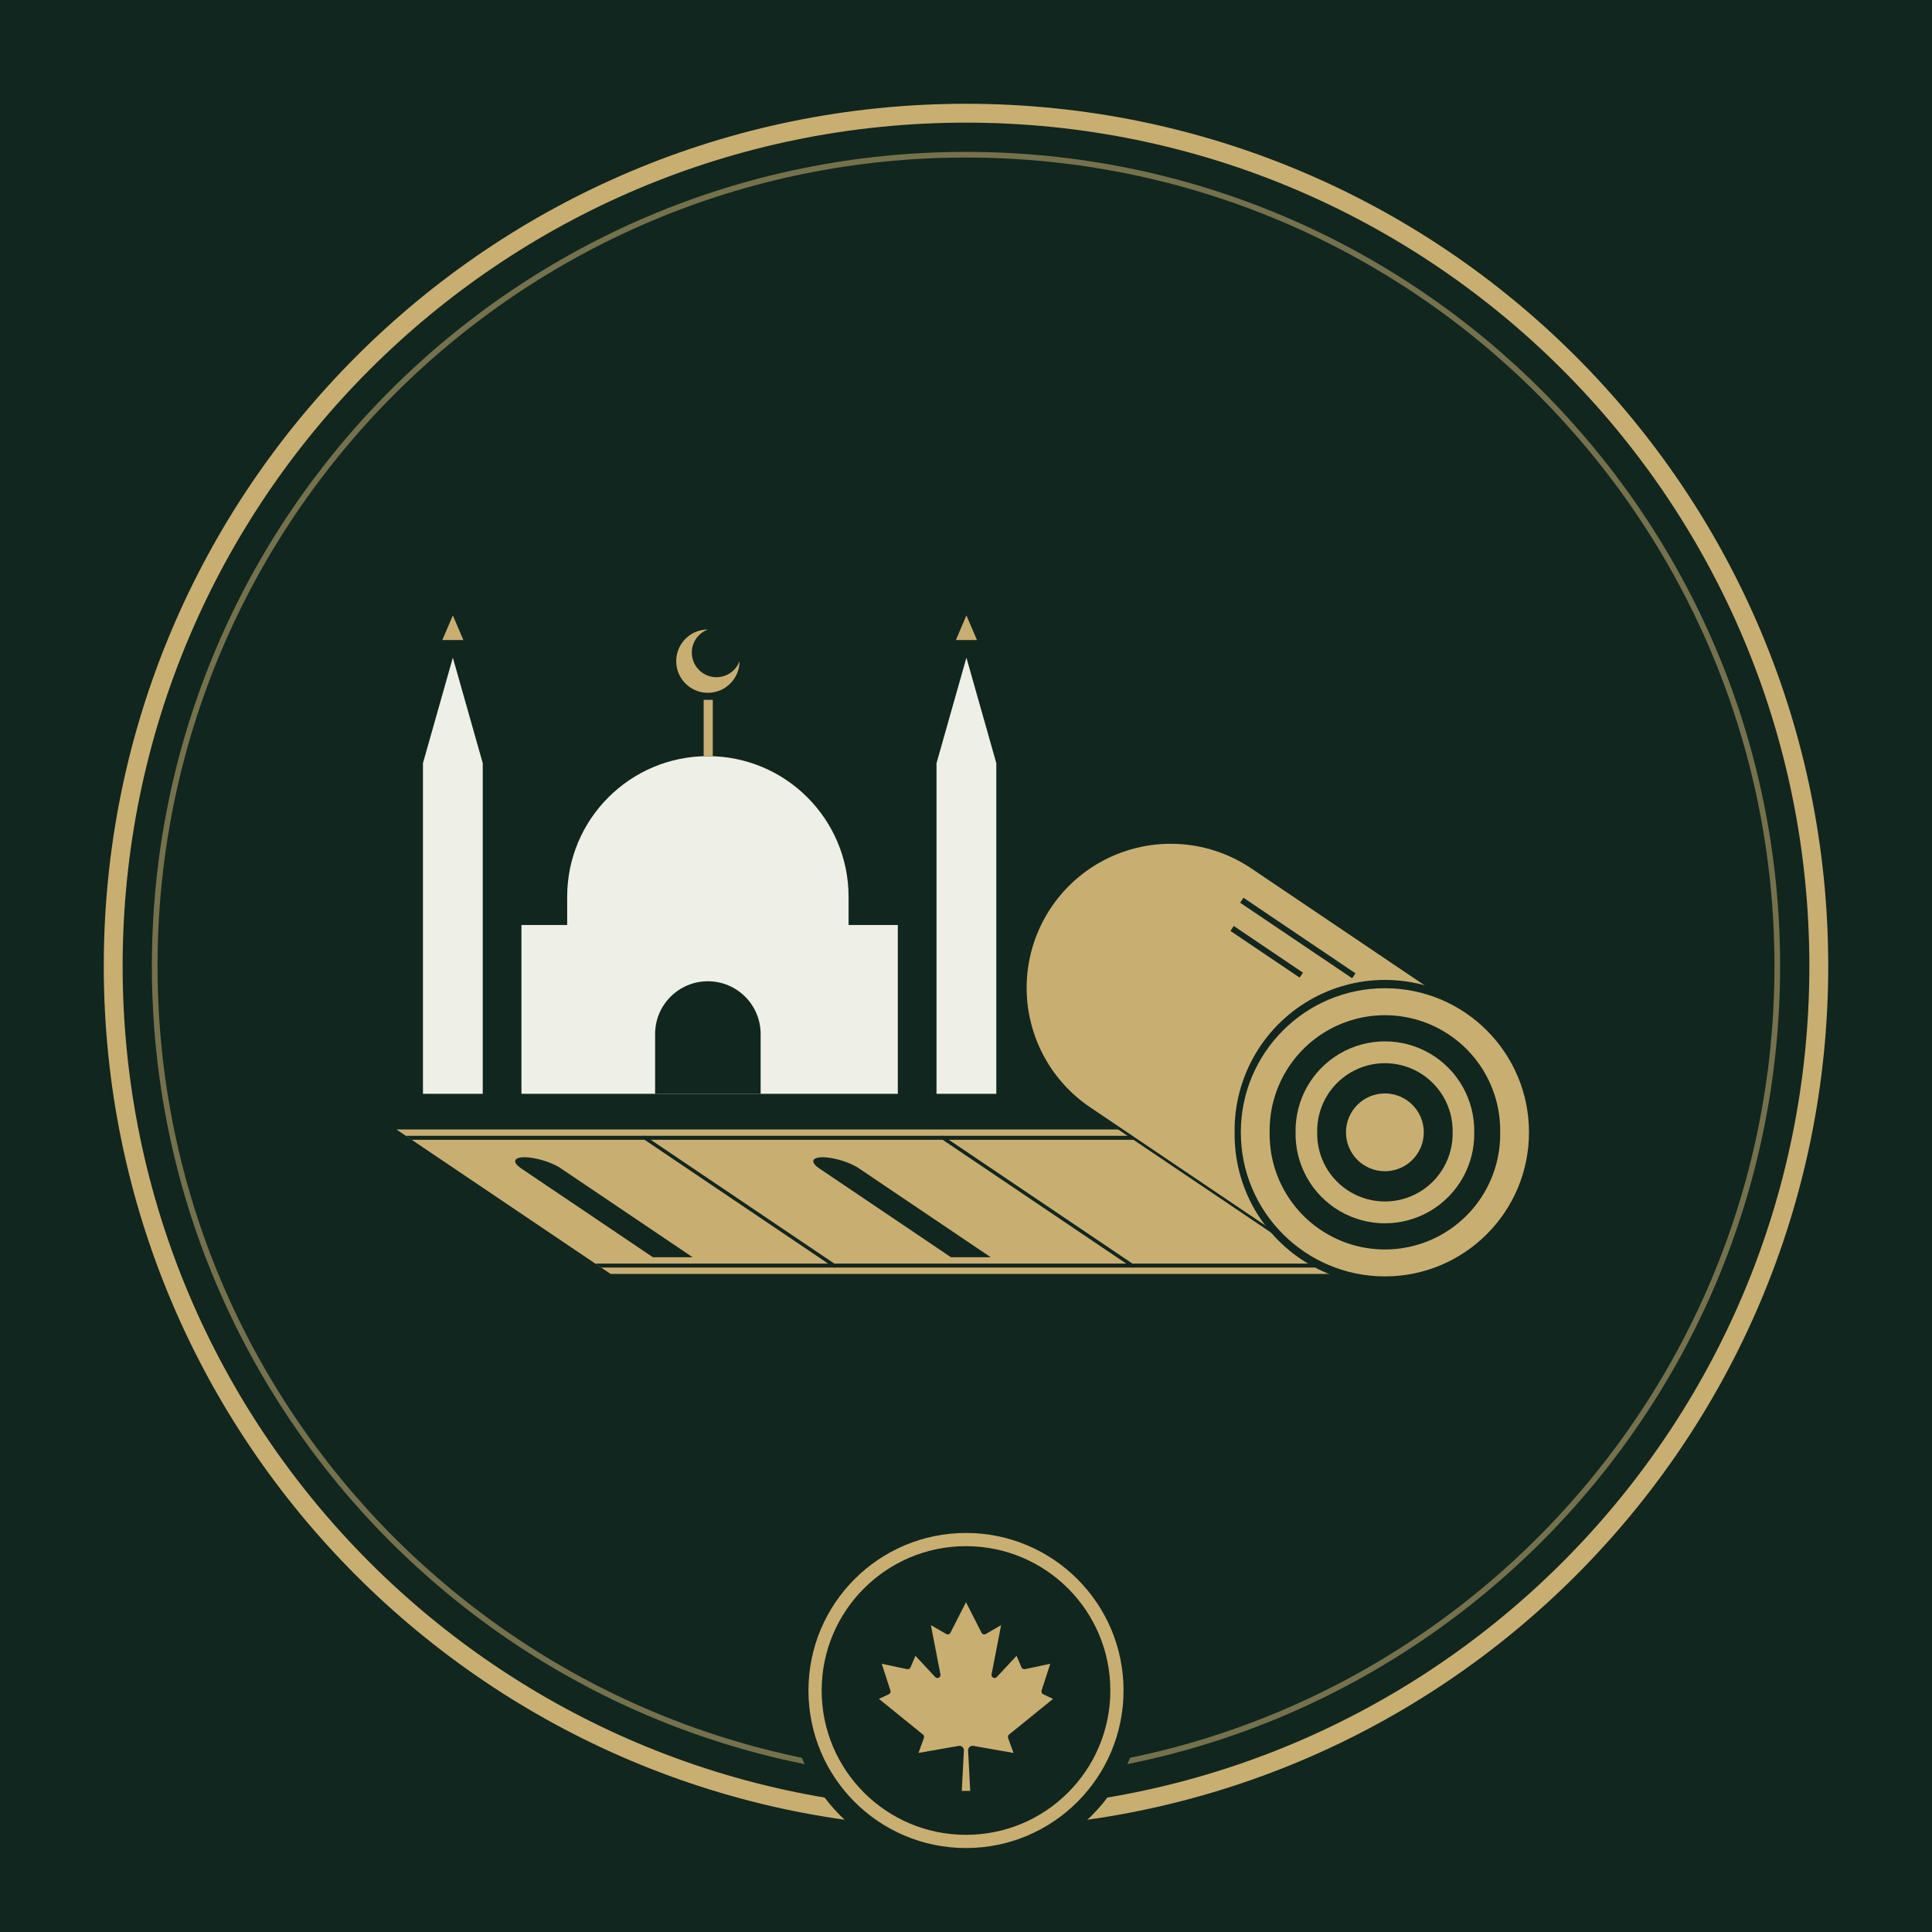
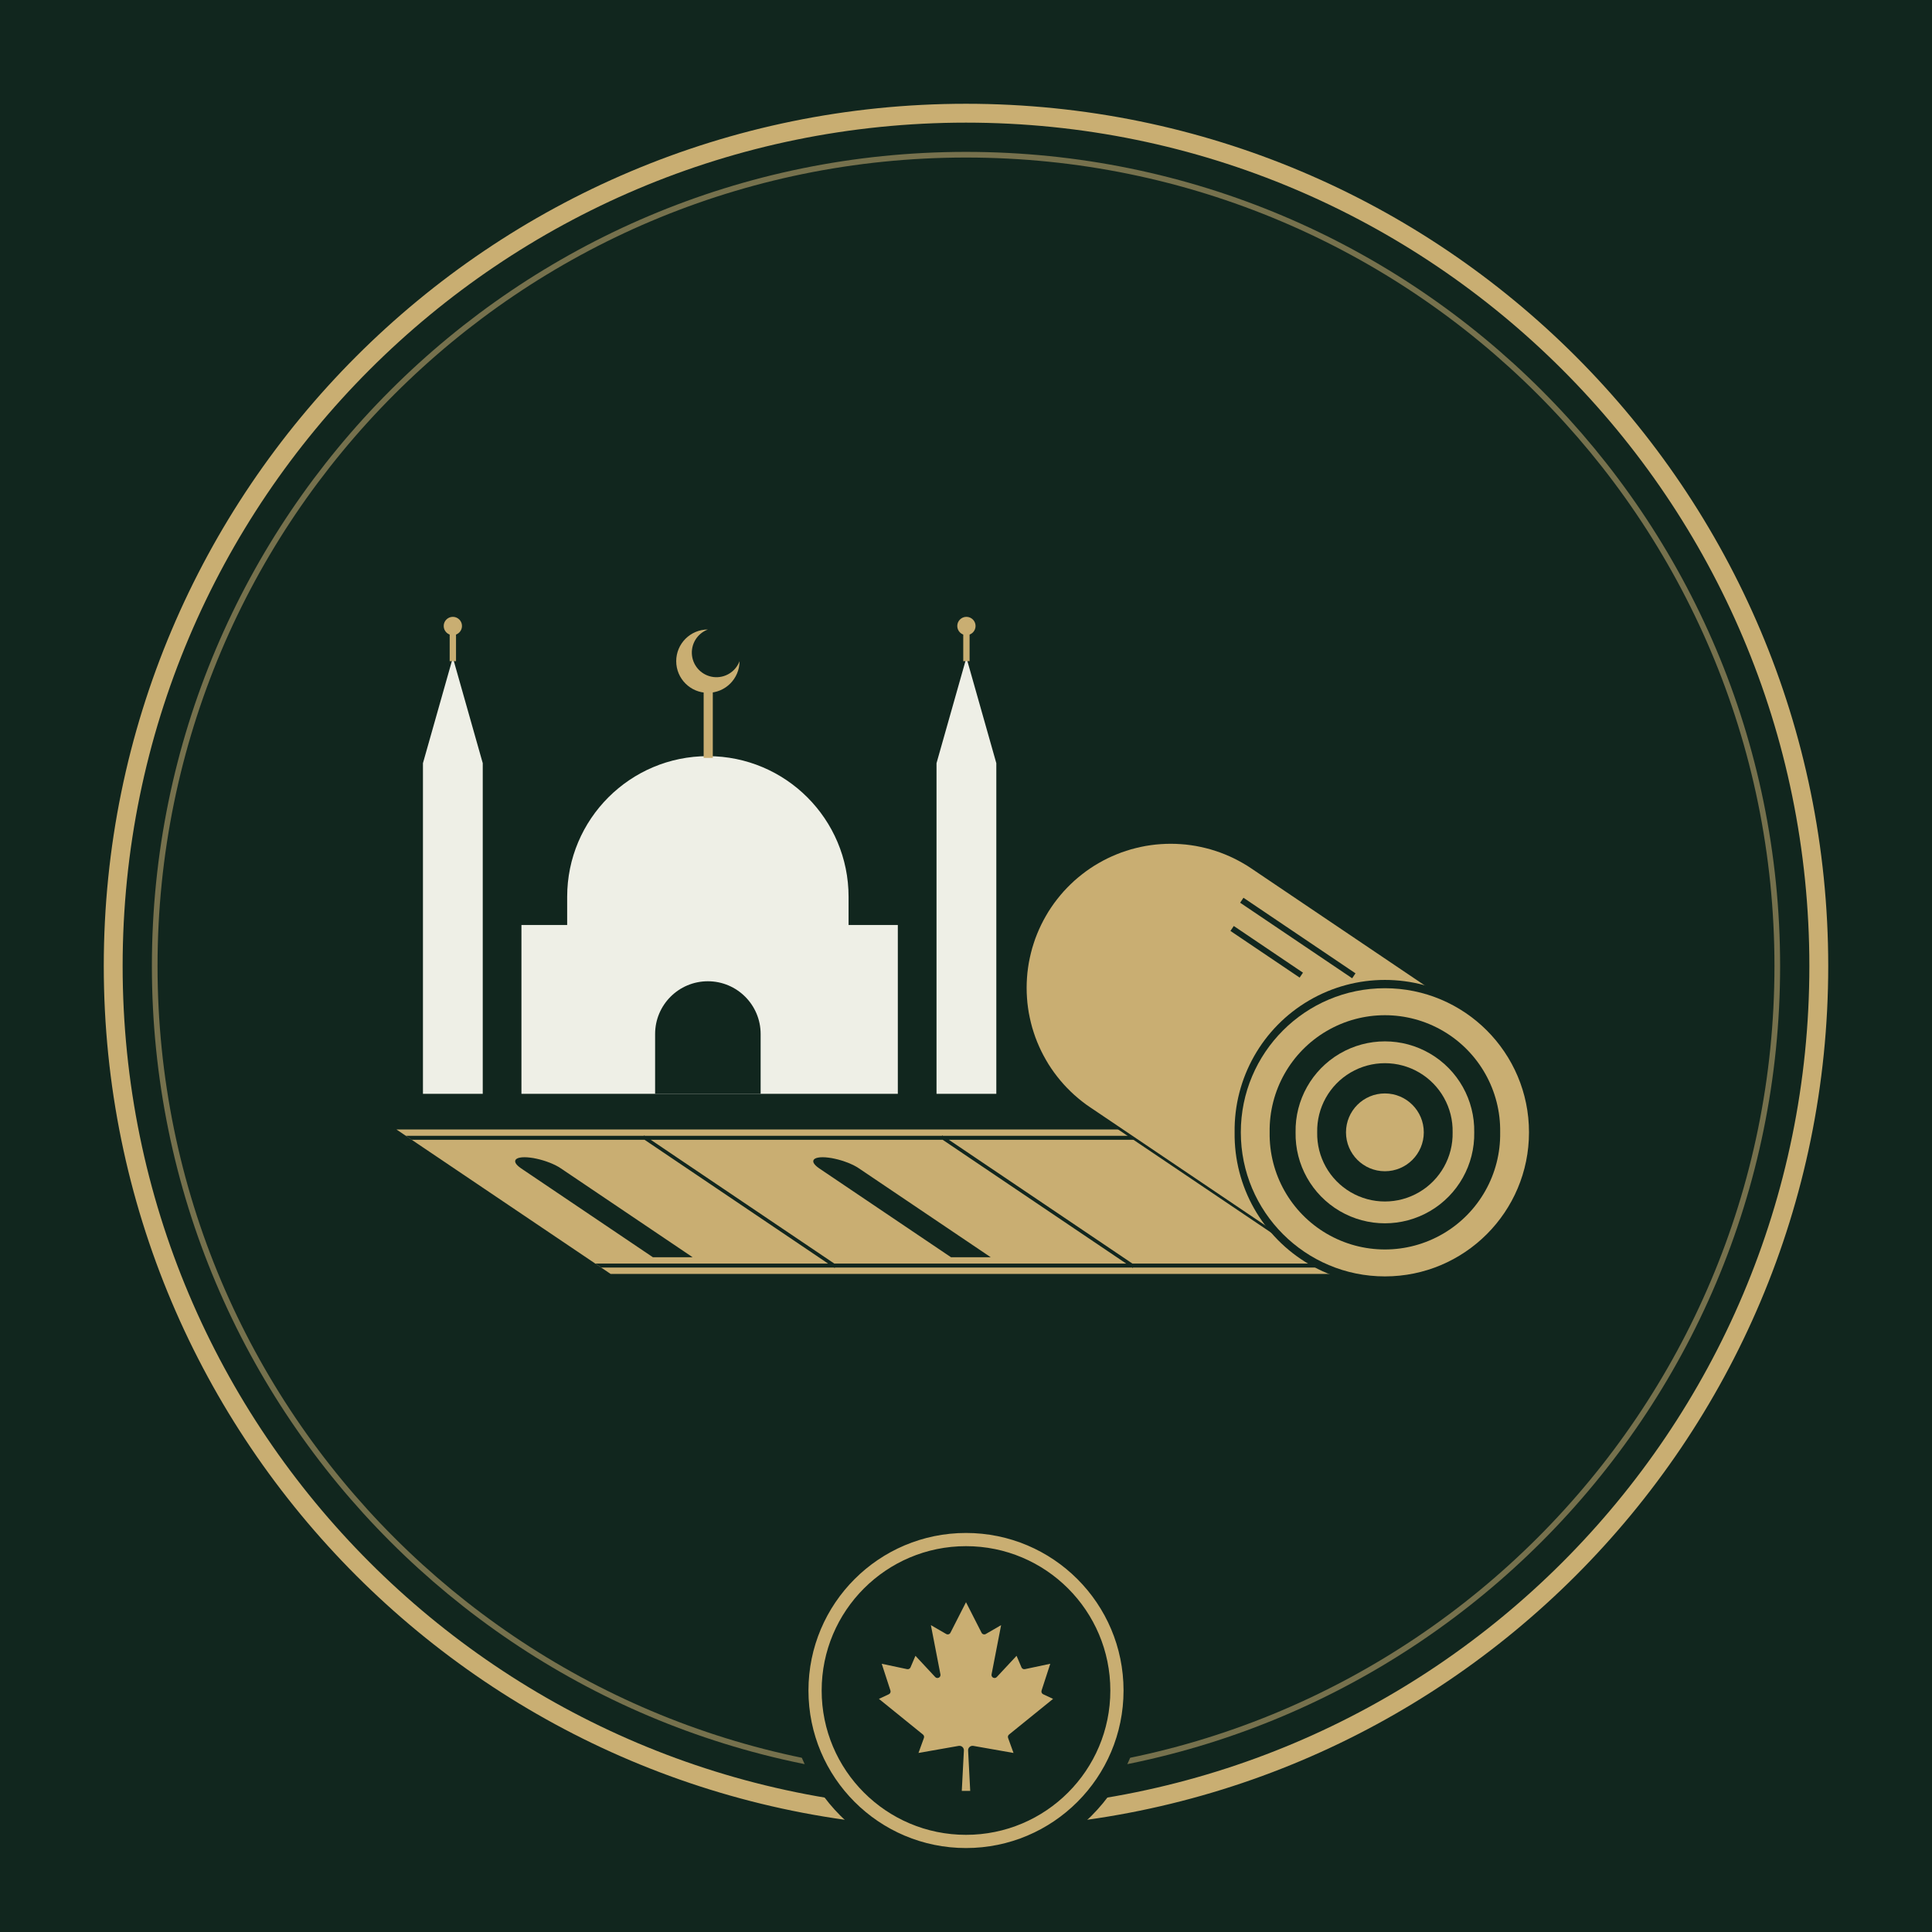
<svg xmlns="http://www.w3.org/2000/svg" width="1024" height="1024" viewBox="0 0 1024 1024">
  <rect width="1024" height="1024" fill="#11261E" />
  <circle cx="512" cy="512" r="452" fill="none" stroke="#C9AE72" stroke-width="10" />
  <circle cx="512" cy="512" r="430" fill="none" stroke="#C9AE72" stroke-width="3" opacity=".55" />
  <clipPath id="cp" clipPathUnits="userSpaceOnUse">
    <path d="M364.288 200 L660.821 400 L1000 400 L1000 200 Z" />
  </clipPath>
  <g transform="translate(512 560) scale(1.58) translate(-751 -307.5)">
    <g clip-path="url(#cp)">
      <path transform="translate(110.14 331.95)" d="M71.85 48.46 L781.38 48.46 L709.53 0.00 L0.00 0.00 Z" fill="#C9AE72" />
      <path transform="translate(118.36 333.82)" d="M63.82 44.46 L769.69 44.46 L769.69 43.13 L63.82 43.13 Z M706.13 0.26 L0.26 0.26 L0.26 1.59 L706.13 1.59 Z M65.41 43.62 L0.75 0.00 L0.00 1.11 L64.66 44.72 Z M89.23 43.64 L24.70 0.12 L24.05 1.08 L88.58 44.61 Z M189.23 43.64 L124.70 0.12 L124.05 1.08 L188.58 44.61 Z M289.23 43.64 L224.70 0.12 L224.05 1.08 L288.58 44.61 Z M389.23 43.64 L324.70 0.12 L324.05 1.08 L388.58 44.61 Z M489.23 43.64 L424.70 0.12 L424.05 1.08 L488.58 44.61 Z M589.23 43.64 L524.70 0.12 L524.05 1.08 L588.58 44.61 Z M689.23 43.64 L624.70 0.12 L624.05 1.08 L688.58 44.61 Z M127.61 41.00 L83.39 11.18 L82.73 10.69 L82.19 10.21 L81.78 9.75 L81.52 9.31 L81.40 8.91 L81.44 8.54 L81.61 8.22 L81.94 7.95 L82.40 7.73 L82.99 7.58 L83.71 7.48 L84.53 7.45 L85.45 7.48 L86.44 7.58 L87.50 7.73 L88.60 7.95 L89.73 8.22 L90.86 8.54 L91.98 8.91 L93.07 9.31 L94.10 9.75 L95.07 10.21 L95.95 10.69 L96.72 11.18 L140.94 41.00 Z M227.61 41.00 L183.39 11.18 L182.73 10.69 L182.19 10.21 L181.78 9.75 L181.52 9.31 L181.40 8.91 L181.44 8.54 L181.61 8.22 L181.94 7.95 L182.40 7.73 L182.99 7.58 L183.71 7.48 L184.53 7.45 L185.45 7.48 L186.44 7.58 L187.50 7.73 L188.60 7.95 L189.73 8.22 L190.86 8.54 L191.98 8.91 L193.07 9.31 L194.10 9.75 L195.07 10.21 L195.95 10.69 L196.72 11.18 L240.94 41.00 Z M327.61 41.00 L283.39 11.18 L282.73 10.69 L282.19 10.21 L281.78 9.75 L281.52 9.31 L281.40 8.91 L281.44 8.54 L281.61 8.22 L281.94 7.95 L282.40 7.73 L282.99 7.58 L283.71 7.48 L284.53 7.45 L285.45 7.48 L286.44 7.58 L287.50 7.73 L288.60 7.95 L289.73 8.22 L290.86 8.54 L291.98 8.91 L293.07 9.31 L294.10 9.75 L295.07 10.21 L295.95 10.69 L296.72 11.18 L340.94 41.00 Z M427.61 41.00 L383.39 11.18 L382.73 10.69 L382.19 10.21 L381.78 9.75 L381.52 9.31 L381.40 8.91 L381.44 8.54 L381.61 8.22 L381.94 7.95 L382.40 7.73 L382.99 7.58 L383.71 7.48 L384.53 7.45 L385.45 7.48 L386.44 7.58 L387.50 7.73 L388.60 7.95 L389.73 8.22 L390.86 8.54 L391.98 8.91 L393.07 9.31 L394.10 9.75 L395.07 10.21 L395.95 10.69 L396.72 11.18 L440.94 41.00 Z M527.61 41.00 L483.39 11.18 L482.73 10.69 L482.19 10.21 L481.78 9.75 L481.52 9.31 L481.40 8.91 L481.44 8.54 L481.61 8.22 L481.94 7.95 L482.40 7.73 L482.99 7.58 L483.71 7.48 L484.53 7.45 L485.45 7.48 L486.44 7.58 L487.50 7.73 L488.60 7.95 L489.73 8.22 L490.86 8.54 L491.98 8.91 L493.07 9.31 L494.10 9.75 L495.07 10.21 L495.95 10.69 L496.72 11.18 L540.94 41.00 Z M627.61 41.00 L583.39 11.18 L582.73 10.69 L582.19 10.21 L581.78 9.75 L581.52 9.31 L581.40 8.91 L581.44 8.54 L581.61 8.22 L581.94 7.95 L582.40 7.73 L582.99 7.58 L583.71 7.48 L584.53 7.45 L585.45 7.48 L586.44 7.58 L587.50 7.73 L588.60 7.95 L589.73 8.22 L590.86 8.54 L591.98 8.91 L593.07 9.31 L594.10 9.75 L595.07 10.21 L595.95 10.69 L596.72 11.18 L640.94 41.00 Z" fill="#11261E" />
      <path transform="translate(770.43 235.2)" d="M148.64 56.88 L76.79 8.42 L75.35 7.48 L73.88 6.60 L72.37 5.76 L70.84 4.98 L69.28 4.26 L67.70 3.59 L66.09 2.97 L64.47 2.41 L62.83 1.91 L61.16 1.46 L59.49 1.08 L57.80 0.75 L56.10 0.48 L54.40 0.27 L52.69 0.12 L50.97 0.03 L49.25 0.00 L47.53 0.03 L45.81 0.12 L44.10 0.27 L42.40 0.48 L40.70 0.75 L39.01 1.08 L37.34 1.46 L35.67 1.91 L34.03 2.41 L32.41 2.97 L30.80 3.59 L29.22 4.26 L27.66 4.98 L26.13 5.76 L24.62 6.60 L23.15 7.48 L21.71 8.42 L20.30 9.41 L18.93 10.44 L17.59 11.52 L16.30 12.65 L15.04 13.82 L13.82 15.04 L12.65 16.30 L11.52 17.59 L10.44 18.93 L9.41 20.30 L8.42 21.71 L7.48 23.15 L6.60 24.62 L5.76 26.13 L4.98 27.66 L4.26 29.22 L3.59 30.80 L2.97 32.41 L2.41 34.03 L1.91 35.67 L1.46 37.34 L1.08 39.01 L0.75 40.70 L0.48 42.40 L0.27 44.10 L0.12 45.81 L0.03 47.53 L0.00 49.25 L0.03 50.97 L0.12 52.69 L0.27 54.40 L0.48 56.10 L0.75 57.80 L1.08 59.49 L1.46 61.16 L1.91 62.83 L2.41 64.47 L2.97 66.09 L3.59 67.70 L4.26 69.28 L4.98 70.84 L5.76 72.37 L6.60 73.88 L7.48 75.35 L8.42 76.79 L9.41 78.20 L10.44 79.57 L11.52 80.91 L12.65 82.20 L13.82 83.46 L15.04 84.68 L16.30 85.85 L17.59 86.98 L18.93 88.06 L20.30 89.09 L21.71 90.08 L93.56 138.54 Z" fill="#11261E" />
      <path transform="translate(771.34 236.12)" d="M147.21 56.73 L75.36 8.26 L73.95 7.34 L72.50 6.48 L71.02 5.66 L69.52 4.89 L67.99 4.18 L66.44 3.52 L64.86 2.91 L63.27 2.37 L61.66 1.87 L60.03 1.44 L58.38 1.06 L56.73 0.73 L55.06 0.47 L53.39 0.26 L51.70 0.12 L50.02 0.03 L48.33 0.00 L46.65 0.03 L44.96 0.12 L43.28 0.26 L41.61 0.47 L39.94 0.73 L38.28 1.06 L36.64 1.44 L35.01 1.87 L33.40 2.37 L31.80 2.91 L30.23 3.52 L28.67 4.18 L27.15 4.89 L25.64 5.66 L24.17 6.48 L22.72 7.34 L21.31 8.26 L19.92 9.23 L18.58 10.25 L17.27 11.31 L15.99 12.41 L14.76 13.57 L13.57 14.76 L12.41 15.99 L11.31 17.27 L10.25 18.58 L9.23 19.92 L8.26 21.31 L7.34 22.72 L6.48 24.17 L5.66 25.64 L4.89 27.15 L4.18 28.67 L3.52 30.23 L2.91 31.80 L2.37 33.40 L1.87 35.01 L1.44 36.64 L1.06 38.28 L0.73 39.94 L0.47 41.61 L0.26 43.28 L0.12 44.96 L0.03 46.65 L0.00 48.33 L0.03 50.02 L0.12 51.70 L0.26 53.39 L0.47 55.06 L0.73 56.73 L1.06 58.38 L1.44 60.03 L1.87 61.66 L2.37 63.27 L2.91 64.86 L3.52 66.44 L4.18 67.99 L4.89 69.52 L5.66 71.02 L6.48 72.50 L7.34 73.95 L8.26 75.36 L9.23 76.74 L10.25 78.09 L11.31 79.40 L12.41 80.67 L13.57 81.91 L14.76 83.10 L15.99 84.25 L17.27 85.36 L18.58 86.42 L19.92 87.44 L21.31 88.40 L93.16 136.87 Z" fill="#C9AE72" />
      <path transform="translate(839.71 254.23)" d="M41.95 25.35 L4.37 0.00 L3.25 1.66 L40.83 27.01 Z M24.33 25.13 L1.12 9.47 L0.00 11.13 L23.21 26.78 Z" fill="#11261E" />
      <path transform="translate(841.11 282.5)" d="M-0.00 50.42 A50.42 50.42 0 1 0 100.83 50.42 A50.42 50.42 0 1 0 -0.00 50.42 Z" fill="#11261E" />
      <path transform="translate(843.19 284.58)" d="M0.00 48.33 A48.33 48.33 0 1 0 96.67 48.33 A48.33 48.33 0 1 0 0.00 48.33 Z" fill="#C9AE72" />
      <path transform="translate(852.86 294.25)" d="M-0.00 38.67 A38.67 38.67 0 1 0 77.33 38.67 A38.67 38.67 0 1 0 -0.00 38.67 Z" fill="#11261E" />
      <path transform="translate(861.56 302.95)" d="M0.00 29.97 A29.97 29.97 0 1 0 59.93 29.97 A29.97 29.97 0 1 0 0.00 29.97 Z" fill="#C9AE72" />
      <path transform="translate(868.81 310.2)" d="M0.00 22.72 A22.72 22.72 0 1 0 45.43 22.72 A22.72 22.72 0 1 0 0.00 22.72 Z" fill="#11261E" />
      <path transform="translate(878.47 319.87)" d="M-0.00 13.05 A13.05 13.05 0 1 0 26.10 13.05 A13.05 13.05 0 1 0 -0.00 13.05 Z" fill="#C9AE72" />
    </g>
    <g transform="translate(568.83 157.16) scale(1.18)">
      <path fill="#EEEFE6" d="M0 138 V44 L8.5 14 L17 44 V138 Z M146 138 V44 L154.5 14 L163 44 V138 Z M28 90 H135 V138 H28 Z M41 96 V82 A40 40 0 0 1 121 82 V96 Z" />
-       <path fill="#C9AE72" d="M79.8 26 H82.4 V42 H79.8 Z M81 6 A9 9 0 1 0 90 15 A7 7 0 1 1 81 6 Z M5.5 9 L8.5 2 L11.5 9 Z M151.5 9 L154.5 2 L157.5 9 Z" />
+       <path fill="#C9AE72" d="M79.8 20 H82.4 V42.5 H79.8 Z" />
+       <path fill="#C9AE72" d="M81 6 A9 9 0 1 0 90 15 A7 7 0 1 1 81 6 Z" />
+       <path fill="#C9AE72" d="M7.6 15 V6 H9.4 V15 Z" />
+       <path fill="#C9AE72" d="M5.9 5 A2.6 2.6 0 1 0 11.1 5 A2.6 2.6 0 1 0 5.9 5 Z" />
+       <path fill="#C9AE72" d="M153.6 15 V6 H155.4 V15 Z" />
+       <path fill="#C9AE72" d="M151.9 5 A2.6 2.6 0 1 0 157.1 5 A2.6 2.6 0 1 0 151.9 5 Z" />
      <path fill="#11261E" d="M66 138 V121 A15 15 0 0 1 96 121 V138 Z" />
    </g>
  </g>
  <circle cx="512" cy="896" r="94" fill="#11261E" />
  <circle cx="512" cy="896" r="80" fill="#11261E" stroke="#C9AE72" stroke-width="7" />
  <g transform="translate(512 899.2) scale(0.0248139) translate(0 -15)">
    <path d="m-90 2030 45-863a95 95 0 0 0-111-98l-859 151 116-320a65 65 0 0 0-20-73l-941-762 212-99a65 65 0 0 0 34-79l-186-572 542 115a65 65 0 0 0 73-38l105-247 423 454a65 65 0 0 0 111-57l-204-1052 327 189a65 65 0 0 0 91-27l332-652 332 652a65 65 0 0 0 91 27l327-189-204 1052a65 65 0 0 0 111 57l423-454 105 247a65 65 0 0 0 73 38l542-115-186 572a65 65 0 0 0 34 79l212 99-941 762a65 65 0 0 0-20 73l116 320-859-151a95 95 0 0 0-111 98l45 863z" fill="#C9AE72" />
  </g>
</svg>
